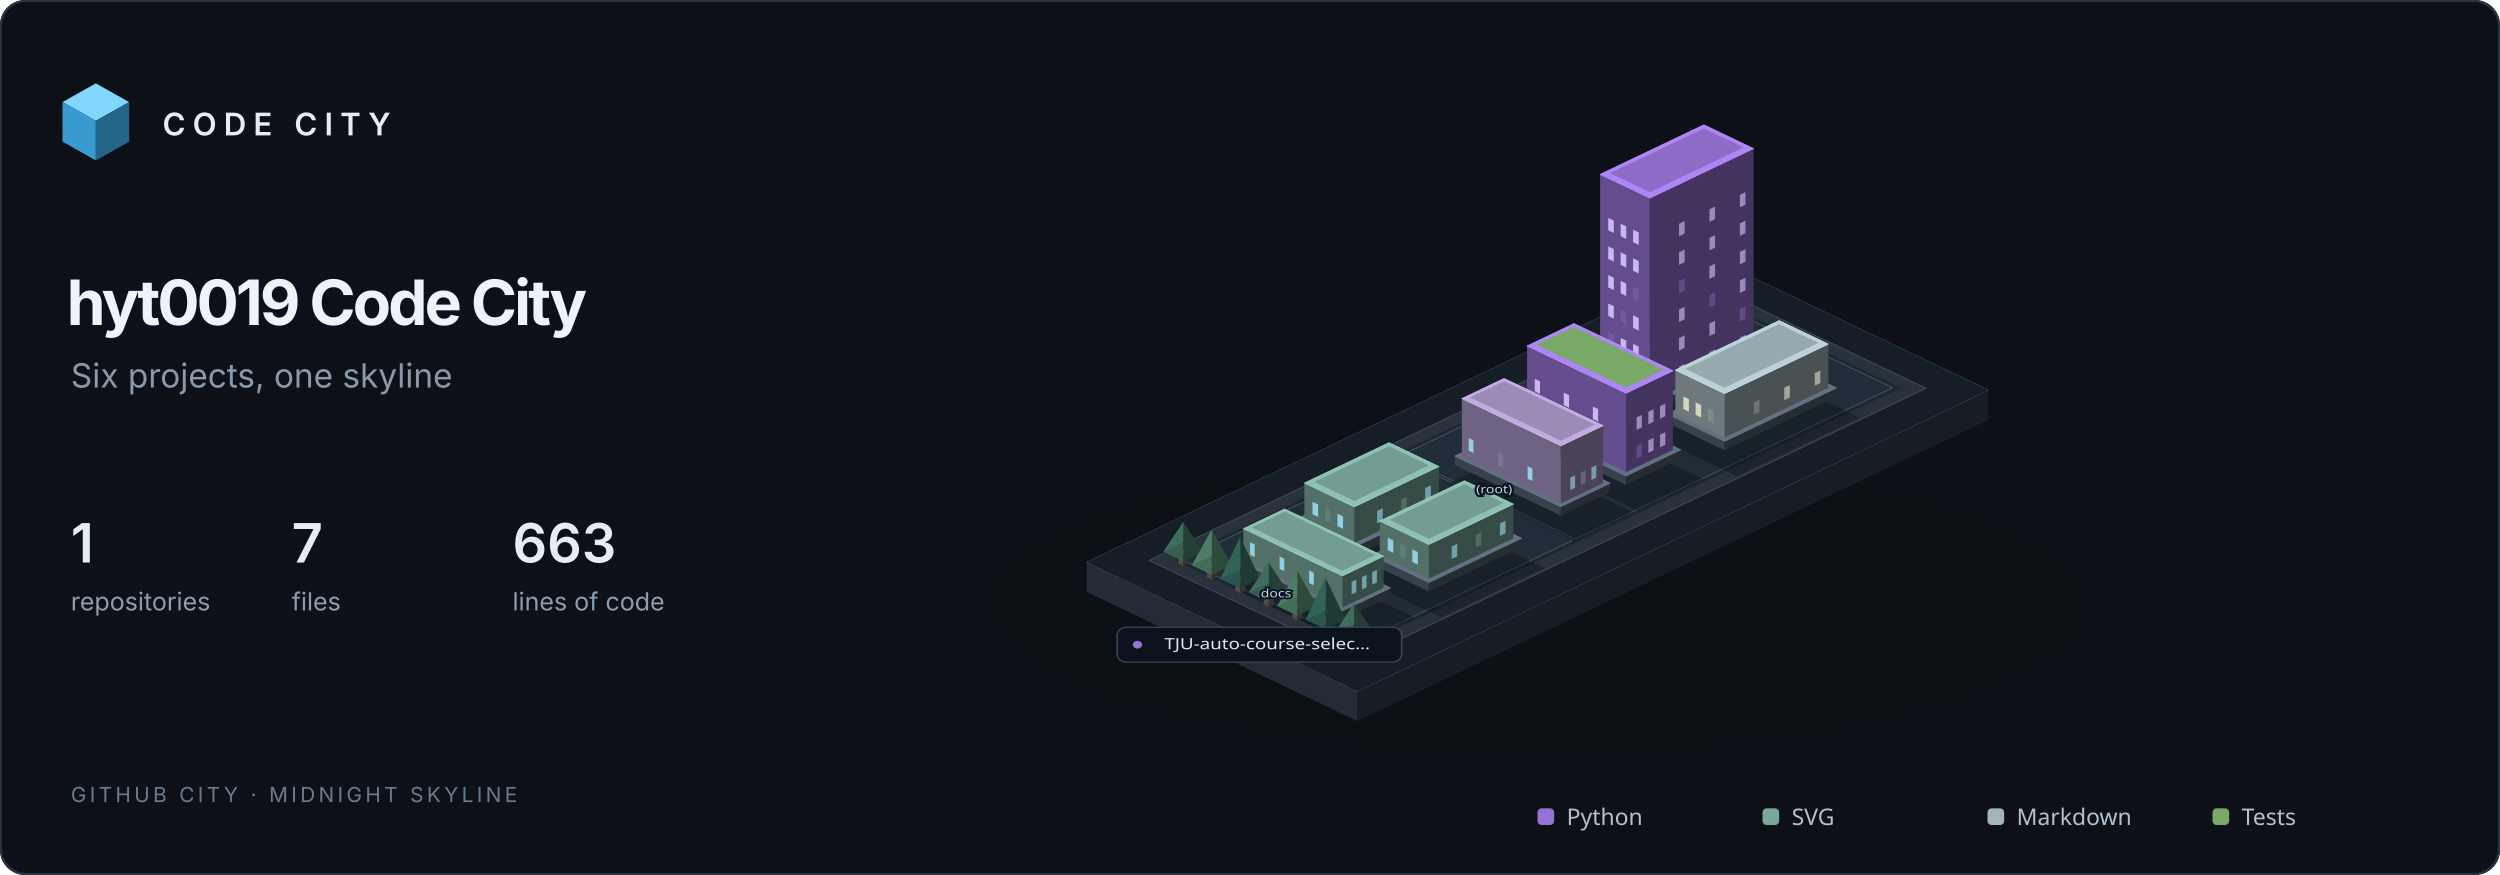
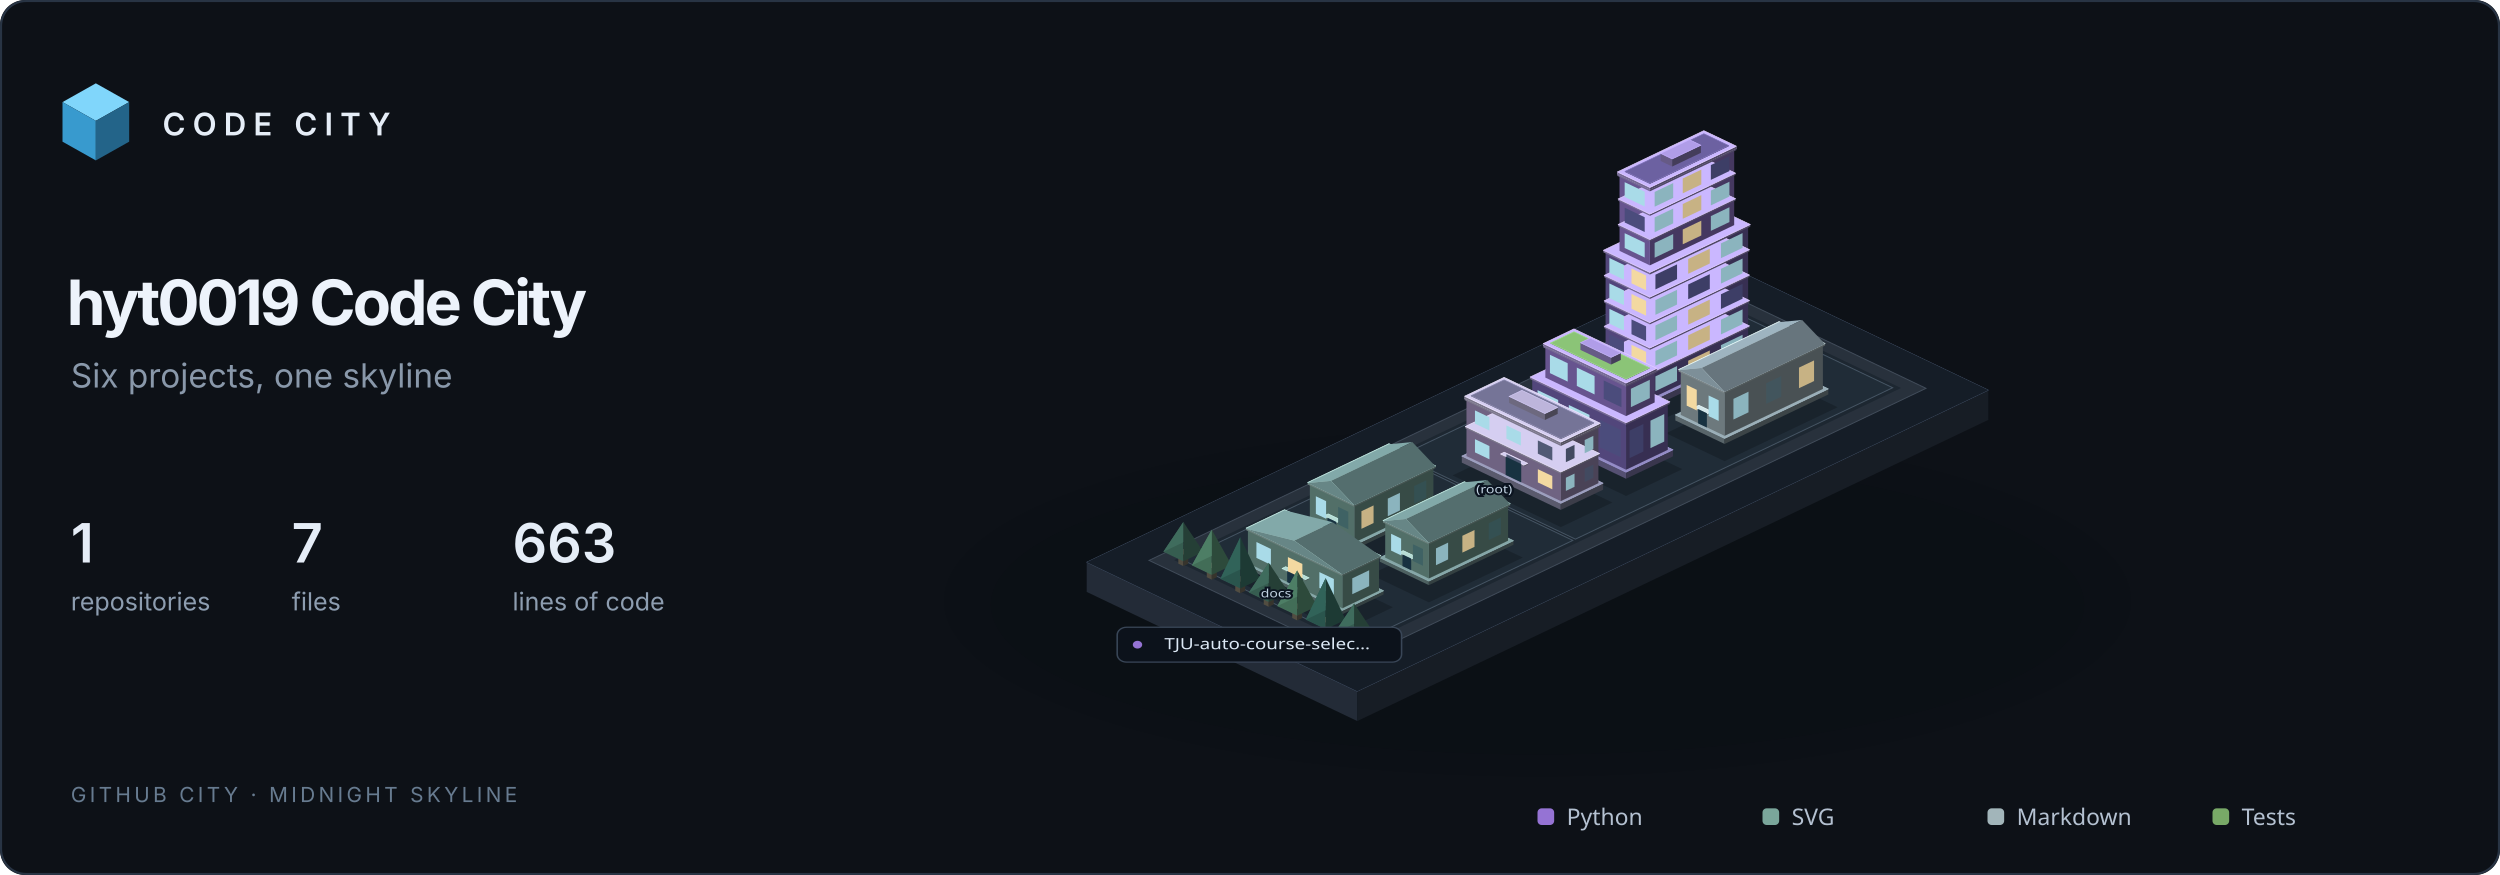
<svg xmlns="http://www.w3.org/2000/svg" width="900" height="315" viewBox="0 0 1200 420" role="img" aria-labelledby="banner-title banner-desc">
  <rect width="1200" height="420" rx="12" fill="#0d1117" />
  <rect x="0.5" y="0.5" width="1199" height="419" rx="12" fill="none" stroke="#283444" />
  <g font-family="system-ui,-apple-system,BlinkMacSystemFont,Segoe UI,sans-serif">
    <path d="M46 40 62 49 46 58 30 49Z" fill="#80d6fb" />
    <path d="M30 49 46 58 46 77 30 68Z" fill="#389ace" />
    <path d="M46 58 62 49 62 68 46 77Z" fill="#236489" />
    <text x="78" y="65" fill="#e5edf7" font-size="15" font-weight="600" letter-spacing="3.4">CODE CITY</text>
    <text x="32" y="156" fill="#edf3fb" font-size="30" font-weight="700" letter-spacing="-1.4">hyt0019 Code City</text>
    <text x="34" y="186" fill="#8998aa" font-size="16">Six projects, one skyline</text>
    <text x="34" y="270" fill="#e5edf7" font-size="26" font-weight="600">1</text>
    <text x="34" y="293" fill="#8d9db0" font-size="12">repositories</text>
    <text x="140" y="270" fill="#e5edf7" font-size="26" font-weight="600">7</text>
    <text x="140" y="293" fill="#8d9db0" font-size="12">files</text>
    <text x="246" y="270" fill="#e5edf7" font-size="26" font-weight="600">663</text>
    <text x="246" y="293" fill="#8d9db0" font-size="12">lines of code</text>
    <text x="34" y="385" fill="#677b90" font-size="10" letter-spacing="1.6">GITHUB CITY · MIDNIGHT SKYLINE</text>
  </g>
  <g transform="translate(348 2) scale(0.75 0.62)">
    <ellipse cx="520" cy="462" rx="380" ry="136" fill="#030609" opacity="0.09" />
    <ellipse cx="520" cy="465" rx="350" ry="116" fill="#030609" opacity="0.09" />
    <polygon points="231.50,455.04 404.64,555.00 404.64,531.97 231.50,432.01" fill="#232b37" />
    <polygon points="808.50,321.83 404.64,555.00 404.64,531.97 808.50,298.80" fill="#171d25" />
    <polygon points="635.36,198.83 808.50,298.80 404.64,531.97 231.50,432.01" fill="#3c4a5f" stroke="#44536b" stroke-width="0.5" stroke-linejoin="round" />
    <polygon points="635.36,198.83 808.50,298.80 404.64,531.97 231.50,432.01" fill="#151d27" />
    <polygon points="635.36,220.48 768.62,297.41 404.64,507.56 271.38,430.63" fill="#28313c" stroke="#414c5a" stroke-width="0.7" />
    <polygon points="635.36,229.46 752.66,297.18 404.64,498.12 287.34,430.40" fill="#1d2731" />
    <polygon points="635.36,232.33 747.30,296.95 544.26,414.18 432.33,349.55" fill="#202c37" stroke="#465564" stroke-width="0.7" />
    <polygon points="430.65,350.52 542.58,415.15 404.64,494.79 292.70,430.17" fill="#202c37" stroke="#465564" stroke-width="0.7" />
    <g opacity="1">
-       <g data-building="b-TJU-auto-course-selector:main.py">
-         <polygon points="630.45,264.90 678.25,292.49 599.89,337.73 552.09,310.14" fill="#070b10" opacity="0.35" />
-         <polygon points="554.76,296.32 591.91,317.77 591.91,310.86 554.76,289.42" fill="#38414b" />
-         <polygon points="663.61,276.37 591.91,317.77 591.91,310.86 663.61,269.46" fill="#252c32" />
-         <polygon points="626.46,248.02 663.61,269.46 591.91,310.86 554.76,289.42" fill="#607182" stroke="#6c7e92" stroke-width="0.5" stroke-linejoin="round" />
-         <polygon points="560.07,289.42 591.91,307.80 591.91,150.14 560.07,131.76" fill="#644d8e" />
-         <polygon points="658.30,269.46 591.91,307.80 591.91,150.14 658.30,111.80" fill="#43345f" />
-         <polygon points="626.46,93.42 658.30,111.80 591.91,150.14 560.07,131.76" fill="#ad85f6" stroke="#c296ff" stroke-width="0.5" stroke-linejoin="round" />
-         <polygon points="565.26,285.64 568.84,287.71 568.84,278.03 565.26,275.97" fill="#d9c7ff" opacity="0.86" />
-         <polygon points="653.11,265.69 649.53,267.76 649.53,258.08 653.11,256.02" fill="#d9c7ff" opacity="0.58" />
-         <polygon points="573.22,290.23 576.80,292.30 576.80,282.63 573.22,280.56" fill="#d9c7ff" opacity="0.86" />
-         <polygon points="633.64,276.93 630.06,279.00 630.06,269.33 633.64,267.26" fill="#d9c7ff" opacity="0.58" />
-         <polygon points="581.18,294.83 584.76,296.90 584.76,287.23 581.18,285.16" fill="#d9c7ff" opacity="0.86" />
-         <polygon points="614.16,288.18 610.58,290.25 610.58,280.58 614.16,278.51" fill="#d9c7ff" opacity="0.58" />
-         <polygon points="565.26,263.53 568.84,265.60 568.84,255.93 565.26,253.86" fill="#745aa5" opacity="0.86" />
-         <polygon points="653.11,243.58 649.53,245.65 649.53,235.98 653.11,233.91" fill="#745aa5" opacity="0.58" />
-         <polygon points="573.22,268.13 576.80,270.19 576.80,260.52 573.22,258.45" fill="#d9c7ff" opacity="0.86" />
-         <polygon points="633.64,254.83 630.06,256.89 630.06,247.22 633.64,245.15" fill="#d9c7ff" opacity="0.58" />
-         <polygon points="581.18,272.72 584.76,274.79 584.76,265.12 581.18,263.05" fill="#d9c7ff" opacity="0.86" />
-         <polygon points="614.16,266.07 610.58,268.14 610.58,258.47 614.16,256.40" fill="#d9c7ff" opacity="0.58" />
-         <polygon points="565.26,241.42 568.84,243.49 568.84,233.82 565.26,231.75" fill="#d9c7ff" opacity="0.86" />
-         <polygon points="653.11,221.47 649.53,223.54 649.53,213.87 653.11,211.80" fill="#d9c7ff" opacity="0.58" />
-         <polygon points="573.22,246.02 576.80,248.09 576.80,238.41 573.22,236.35" fill="#745aa5" opacity="0.86" />
-         <polygon points="633.64,232.72 630.06,234.79 630.06,225.11 633.64,223.05" fill="#745aa5" opacity="0.58" />
-         <polygon points="581.18,250.61 584.76,252.68 584.76,243.01 581.18,240.94" fill="#d9c7ff" opacity="0.86" />
-         <polygon points="614.16,243.96 610.58,246.03 610.58,236.36 614.16,234.29" fill="#d9c7ff" opacity="0.58" />
-         <polygon points="565.26,219.31 568.84,221.38 568.84,211.71 565.26,209.64" fill="#d9c7ff" opacity="0.86" />
-         <polygon points="653.11,199.36 649.53,201.43 649.53,191.76 653.11,189.69" fill="#d9c7ff" opacity="0.58" />
-         <polygon points="573.22,223.91 576.80,225.98 576.80,216.31 573.22,214.24" fill="#d9c7ff" opacity="0.86" />
-         <polygon points="633.64,210.61 630.06,212.68 630.06,203.01 633.64,200.94" fill="#d9c7ff" opacity="0.58" />
-         <polygon points="581.18,228.51 584.76,230.57 584.76,220.90 581.18,218.83" fill="#745aa5" opacity="0.86" />
-         <polygon points="614.16,221.86 610.58,223.92 610.58,214.25 614.16,212.18" fill="#745aa5" opacity="0.58" />
-         <polygon points="565.26,197.21 568.84,199.27 568.84,189.60 565.26,187.53" fill="#d9c7ff" opacity="0.86" />
-         <polygon points="653.11,177.26 649.53,179.32 649.53,169.65 653.11,167.58" fill="#d9c7ff" opacity="0.58" />
-         <polygon points="573.22,201.80 576.80,203.87 576.80,194.20 573.22,192.13" fill="#d9c7ff" opacity="0.86" />
-         <polygon points="633.64,188.50 630.06,190.57 630.06,180.90 633.64,178.83" fill="#d9c7ff" opacity="0.58" />
-         <polygon points="581.18,206.40 584.76,208.47 584.76,198.79 581.18,196.73" fill="#d9c7ff" opacity="0.86" />
-         <polygon points="614.16,199.75 610.58,201.82 610.58,192.14 614.16,190.07" fill="#d9c7ff" opacity="0.58" />
-         <polygon points="565.26,175.10 568.84,177.17 568.84,167.49 565.26,165.43" fill="#d9c7ff" opacity="0.86" />
-         <polygon points="653.11,155.15 649.53,157.22 649.53,147.54 653.11,145.48" fill="#d9c7ff" opacity="0.58" />
-         <polygon points="573.22,179.69 576.80,181.76 576.80,172.09 573.22,170.02" fill="#d9c7ff" opacity="0.86" />
-         <polygon points="633.64,166.39 630.06,168.46 630.06,158.79 633.64,156.72" fill="#d9c7ff" opacity="0.58" />
-         <polygon points="581.18,184.29 584.76,186.36 584.76,176.68 581.18,174.62" fill="#d9c7ff" opacity="0.86" />
-         <polygon points="614.16,177.64 610.58,179.71 610.58,170.03 614.16,167.97" fill="#d9c7ff" opacity="0.58" />
-         <polygon points="626.46,96.18 651.93,110.88 591.91,145.54 566.44,130.83" fill="#8c6cc7" />
-       </g>
-     </g>
-     <g opacity="1">
-       <g data-building="b-TJU-auto-course-selector:README.md">
-         <polygon points="678.61,292.70 726.07,320.10 647.71,365.35 600.25,337.94" fill="#070b10" opacity="0.35" />
-         <polygon points="602.97,324.13 639.73,345.35 639.73,338.44 602.97,317.22" fill="#38414b" />
-         <polygon points="711.38,303.98 639.73,345.35 639.73,338.44 711.38,297.08" fill="#252c32" />
-         <polygon points="674.62,275.85 711.38,297.08 639.73,338.44 602.97,317.22" fill="#607182" stroke="#6c7e92" stroke-width="0.5" stroke-linejoin="round" />
-         <polygon points="608.22,317.22 639.73,335.41 639.73,301.49 608.22,283.30" fill="#6d797d" />
-         <polygon points="706.12,297.08 639.73,335.41 639.73,301.49 706.12,263.16" fill="#495154" />
-         <polygon points="674.62,244.97 706.12,263.16 639.73,301.49 608.22,283.30" fill="#bcd2d8" stroke="#d3ebf2" stroke-width="0.5" stroke-linejoin="round" />
-         <polygon points="613.36,313.41 616.90,315.46 616.90,305.78 613.36,303.74" fill="#e8e6cb" opacity="0.86" />
-         <polygon points="700.99,293.27 697.45,295.31 697.45,285.64 700.99,283.60" fill="#e8e6cb" opacity="0.58" />
-         <polygon points="621.23,317.96 624.78,320.00 624.78,310.33 621.23,308.28" fill="#e8e6cb" opacity="0.86" />
-         <polygon points="681.49,304.53 677.94,306.58 677.94,296.90 681.49,294.86" fill="#e8e6cb" opacity="0.58" />
-         <polygon points="629.11,322.50 632.65,324.55 632.65,314.88 629.11,312.83" fill="#7e8d91" opacity="0.86" />
-         <polygon points="661.98,315.79 658.44,317.84 658.44,308.16 661.98,306.12" fill="#7e8d91" opacity="0.58" />
-         <polygon points="674.62,247.68 699.82,262.24 639.73,296.93 614.53,282.38" fill="#98aaaf" />
-       </g>
-     </g>
-     <g opacity="1">
-       <g data-building="b-TJU-auto-course-selector:test_main.py">
-         <polygon points="547.34,322.26 626.64,368.04 584.64,392.29 505.34,346.50" fill="#070b10" opacity="0.35" />
-         <polygon points="508.32,332.69 576.67,372.15 576.67,365.24 508.32,325.78" fill="#38414b" />
-         <polygon points="611.70,351.92 576.67,372.15 576.67,365.24 611.70,345.01" fill="#252c32" />
-         <polygon points="543.35,305.55 611.70,345.01 576.67,365.24 508.32,325.78" fill="#607182" stroke="#6c7e92" stroke-width="0.5" stroke-linejoin="round" />
-         <polygon points="513.32,325.78 576.67,362.35 576.67,301.17 513.32,264.60" fill="#644d8e" />
-         <polygon points="606.70,345.01 576.67,362.35 576.67,301.17 606.70,283.83" fill="#43345f" />
-         <polygon points="543.35,247.26 606.70,283.83 576.67,301.17 513.32,264.60" fill="#ad85f6" stroke="#c296ff" stroke-width="0.5" stroke-linejoin="round" />
-         <polygon points="518.21,321.83 521.59,323.78 521.59,314.10 518.21,312.15" fill="#d9c7ff" opacity="0.86" />
-         <polygon points="601.81,341.06 598.43,343.01 598.43,333.34 601.81,331.39" fill="#d9c7ff" opacity="0.58" />
-         <polygon points="536.82,332.57 540.20,334.52 540.20,324.85 536.82,322.90" fill="#d9c7ff" opacity="0.86" />
-         <polygon points="594.30,345.40 590.92,347.35 590.92,337.67 594.30,335.72" fill="#d9c7ff" opacity="0.58" />
-         <polygon points="555.43,343.32 558.81,345.27 558.81,335.60 555.43,333.65" fill="#745aa5" opacity="0.86" />
-         <polygon points="586.80,349.73 583.42,351.68 583.42,342.01 586.80,340.06" fill="#745aa5" opacity="0.58" />
-         <polygon points="518.21,299.72 521.59,301.67 521.59,292.00 518.21,290.05" fill="#d9c7ff" opacity="0.86" />
-         <polygon points="601.81,318.95 598.43,320.90 598.43,311.23 601.81,309.28" fill="#d9c7ff" opacity="0.58" />
-         <polygon points="536.82,310.46 540.20,312.41 540.20,302.74 536.82,300.79" fill="#d9c7ff" opacity="0.86" />
-         <polygon points="594.30,323.29 590.92,325.24 590.92,315.57 594.30,313.62" fill="#d9c7ff" opacity="0.58" />
-         <polygon points="555.43,321.21 558.81,323.16 558.81,313.49 555.43,311.54" fill="#d9c7ff" opacity="0.86" />
-         <polygon points="586.80,327.62 583.42,329.57 583.42,319.90 586.80,317.95" fill="#d9c7ff" opacity="0.58" />
-         <polygon points="543.35,249.80 600.69,282.91 576.67,296.78 519.33,263.67" fill="#78a967" />
-       </g>
-     </g>
-     <g opacity="1">
-       <g data-building="b-TJU-auto-course-selector:config.txt">
-         <polygon points="502.61,348.08 581.91,393.87 542.89,416.39 463.59,370.61" fill="#070b10" opacity="0.35" />
-         <polygon points="467.06,356.79 534.91,395.97 534.91,389.06 467.06,349.88" fill="#38414b" />
-         <polygon points="566.47,377.75 534.91,395.97 534.91,389.06 566.47,370.84" fill="#252c32" />
-         <polygon points="498.62,331.66 566.47,370.84 534.91,389.06 467.06,349.88" fill="#607182" stroke="#6c7e92" stroke-width="0.5" stroke-linejoin="round" />
-         <polygon points="471.57,349.88 534.91,386.46 534.91,341.94 471.57,305.37" fill="#6f6382" />
-         <polygon points="561.96,370.84 534.91,386.46 534.91,341.94 561.96,326.32" fill="#4a4357" />
-         <polygon points="498.62,289.75 561.96,326.32 534.91,341.94 471.57,305.37" fill="#bface1" stroke="#d7c0fc" stroke-width="0.5" stroke-linejoin="round" />
-         <polygon points="475.96,345.65 479.00,347.40 479.00,337.73 475.96,335.98" fill="#9cdef5" opacity="0.86" />
-         <polygon points="557.58,366.60 554.53,368.36 554.53,358.69 557.58,356.93" fill="#9cdef5" opacity="0.58" />
-         <polygon points="494.82,356.54 497.86,358.29 497.86,348.62 494.82,346.86" fill="#817397" opacity="0.86" />
-         <polygon points="550.81,370.51 547.77,372.26 547.77,362.59 550.81,360.83" fill="#817397" opacity="0.58" />
-         <polygon points="513.68,367.43 516.72,369.18 516.72,359.51 513.68,357.75" fill="#9cdef5" opacity="0.86" />
-         <polygon points="544.05,374.41 541.01,376.17 541.01,366.50 544.05,364.74" fill="#9cdef5" opacity="0.58" />
-         <polygon points="498.62,291.95 556.55,325.40 534.91,337.90 476.98,304.45" fill="#9b8bb6" />
-       </g>
-     </g>
-     <g opacity="1">
-       <g data-building="b-TJU-auto-course-selector:docs%2Fimages%2F01-network.svg">
-         <polygon points="428.93,381.29 476.85,408.96 410.74,447.13 362.82,419.46" fill="#070b10" opacity="0.35" />
-         <polygon points="365.47,405.64 402.76,427.17 402.76,420.26 365.47,398.73" fill="#38414b" />
-         <polygon points="462.23,392.84 402.76,427.17 402.76,420.26 462.23,385.93" fill="#252c32" />
-         <polygon points="424.94,364.40 462.23,385.93 402.76,420.26 365.47,398.73" fill="#607182" stroke="#6c7e92" stroke-width="0.5" stroke-linejoin="round" />
-         <polygon points="370.80,398.73 402.76,417.19 402.76,389.20 370.80,370.74" fill="#526f68" />
-         <polygon points="456.90,385.93 402.76,417.19 402.76,389.20 456.90,357.94" fill="#374b46" />
-         <polygon points="424.94,339.48 456.90,357.94 402.76,389.20 370.80,370.74" fill="#8ec1b4" stroke="#9fd8ca" stroke-width="0.5" stroke-linejoin="round" />
-         <polygon points="376.00,394.97 379.60,397.04 379.60,387.37 376.00,385.30" fill="#9cdef5" opacity="0.86" />
-         <polygon points="451.69,382.16 448.10,384.24 448.10,374.57 451.69,372.49" fill="#9cdef5" opacity="0.58" />
-         <polygon points="383.99,399.58 387.59,401.66 387.59,391.99 383.99,389.91" fill="#5f8179" opacity="0.86" />
-         <polygon points="436.31,391.05 432.71,393.12 432.71,383.45 436.31,381.37" fill="#5f8179" opacity="0.58" />
-         <polygon points="391.99,404.20 395.58,406.27 395.58,396.60 391.99,394.52" fill="#9cdef5" opacity="0.86" />
-         <polygon points="420.93,399.93 417.33,402.00 417.33,392.33 420.93,390.26" fill="#9cdef5" opacity="0.58" />
-         <polygon points="424.94,342.25 450.51,357.02 402.76,384.59 377.19,369.82" fill="#739c92" />
-       </g>
-     </g>
-     <g opacity="1">
-       <g data-building="b-TJU-auto-course-selector:docs%2Fimages%2F02-lesson-id.svg">
-         <polygon points="477.21,409.17 524.54,436.49 458.43,474.66 411.10,447.33" fill="#070b10" opacity="0.35" />
-         <polygon points="413.85,433.52 450.46,454.65 450.46,447.74 413.85,426.61" fill="#38414b" />
-         <polygon points="509.83,420.37 450.46,454.65 450.46,447.74 509.83,413.47" fill="#252c32" />
-         <polygon points="473.22,392.33 509.83,413.47 450.46,447.74 413.85,426.61" fill="#607182" stroke="#6c7e92" stroke-width="0.5" stroke-linejoin="round" />
-         <polygon points="419.08,426.61 450.46,444.72 450.46,418.32 419.08,400.20" fill="#526f68" />
-         <polygon points="504.60,413.47 450.46,444.72 450.46,418.32 504.60,387.06" fill="#374b46" />
-         <polygon points="473.22,368.95 504.60,387.06 450.46,418.32 419.08,400.20" fill="#8ec1b4" stroke="#9fd8ca" stroke-width="0.5" stroke-linejoin="round" />
-         <polygon points="424.19,422.79 427.72,424.83 427.72,415.15 424.19,413.11" fill="#9cdef5" opacity="0.86" />
-         <polygon points="499.49,409.65 495.96,411.68 495.96,402.01 499.49,399.97" fill="#9cdef5" opacity="0.58" />
-         <polygon points="432.03,427.32 435.56,429.35 435.56,419.68 432.03,417.64" fill="#5f8179" opacity="0.86" />
-         <polygon points="484.05,418.56 480.52,420.59 480.52,410.92 484.05,408.88" fill="#5f8179" opacity="0.58" />
-         <polygon points="439.88,431.85 443.41,433.88 443.41,424.21 439.88,422.17" fill="#9cdef5" opacity="0.86" />
-         <polygon points="468.62,427.46 465.09,429.50 465.09,419.83 468.62,417.79" fill="#9cdef5" opacity="0.58" />
-         <polygon points="473.22,371.65 498.32,386.14 450.46,413.78 425.35,399.28" fill="#739c92" />
+       <g data-building="b-TJU-auto-course-selector:main.py" data-architecture="tower">
+         <polygon points="626.46,262.60 664.28,284.43 591.91,326.22 554.09,304.38" fill="#070b10" opacity="0.28" />
+         <polygon points="560.07,294.48 591.91,312.86 591.91,307.80 560.07,289.42" fill="#555072" />
+         <polygon points="658.30,274.53 591.91,312.86 591.91,307.80 658.30,269.46" fill="#39364d" />
+         <polygon points="626.46,251.08 658.30,269.46 591.91,307.80 560.07,289.42" fill="#938bc5" stroke="#a59cdd" stroke-width="0.5" stroke-linejoin="round" />
+         <polygon points="563.57,289.42 591.91,305.77 591.91,207.36 563.57,191.00" fill="#52467b" />
+         <polygon points="654.80,269.46 591.91,305.77 591.91,207.36 654.80,171.05" fill="#372f52" />
+         <polygon points="626.46,154.69 654.80,171.05 591.91,207.36 563.57,191.00" fill="#8f79d4" stroke="#a087ee" stroke-width="0.5" stroke-linejoin="round" />
+         <polygon points="562.70,270.42 591.91,287.29 591.91,285.91 562.70,269.04" fill="#756a93" />
+         <polygon points="655.67,250.47 591.91,287.29 591.91,285.91 655.67,249.09" fill="#4e4763" />
+         <polygon points="626.46,232.23 655.67,249.09 591.91,285.91 562.70,269.04" fill="#cab7ff" stroke="#e2cdff" stroke-width="0.5" stroke-linejoin="round" />
+         <polygon points="562.70,250.74 591.91,267.61 591.91,266.22 562.70,249.36" fill="#756a93" />
+         <polygon points="655.67,230.79 591.91,267.61 591.91,266.22 655.67,229.41" fill="#4e4763" />
+         <polygon points="626.46,212.54 655.67,229.41 591.91,266.22 562.70,249.36" fill="#cab7ff" stroke="#e2cdff" stroke-width="0.5" stroke-linejoin="round" />
+         <polygon points="562.70,231.06 591.91,247.92 591.91,246.54 562.70,229.68" fill="#756a93" />
+         <polygon points="655.67,211.11 591.91,247.92 591.91,246.54 655.67,209.72" fill="#4e4763" />
+         <polygon points="626.46,192.86 655.67,209.72 591.91,246.54 562.70,229.68" fill="#cab7ff" stroke="#e2cdff" stroke-width="0.5" stroke-linejoin="round" />
+         <polygon points="562.70,211.37 591.91,228.24 591.91,226.86 562.70,209.99" fill="#756a93" />
+         <polygon points="655.67,191.42 591.91,228.24 591.91,226.86 655.67,190.04" fill="#4e4763" />
+         <polygon points="626.46,173.18 655.67,190.04 591.91,226.86 562.70,209.99" fill="#cab7ff" stroke="#e2cdff" stroke-width="0.5" stroke-linejoin="round" />
+         <polygon points="562.17,192.15 591.91,209.32 591.91,207.71 562.17,190.54" fill="#756a93" />
+         <polygon points="656.20,172.20 591.91,209.32 591.91,207.71 656.20,170.59" fill="#4e4763" />
+         <polygon points="626.46,153.42 656.20,170.59 591.91,207.71 562.17,190.54" fill="#cab7ff" stroke="#e2cdff" stroke-width="0.5" stroke-linejoin="round" />
+         <polygon points="572.49,191.00 591.91,202.21 591.91,142.97 572.49,131.76" fill="#67548f" />
+         <polygon points="645.88,171.05 591.91,202.21 591.91,142.97 645.88,111.80" fill="#453860" />
+         <polygon points="626.46,100.59 645.88,111.80 591.91,142.97 572.49,131.76" fill="#b391f8" stroke="#c8a3ff" stroke-width="0.5" stroke-linejoin="round" />
+         <polygon points="571.61,171.94 591.91,183.66 591.91,182.28 571.61,170.56" fill="#756a93" />
+         <polygon points="646.76,151.99 591.91,183.66 591.91,182.28 646.76,150.61" fill="#4e4763" />
+         <polygon points="626.46,138.89 646.76,150.61 591.91,182.28 571.61,170.56" fill="#cab7ff" stroke="#e2cdff" stroke-width="0.5" stroke-linejoin="round" />
+         <polygon points="571.61,152.19 591.91,163.91 591.91,162.53 571.61,150.81" fill="#756a93" />
+         <polygon points="646.76,132.24 591.91,163.91 591.91,162.53 646.76,130.86" fill="#4e4763" />
+         <polygon points="626.46,119.14 646.76,130.86 591.91,162.53 571.61,150.81" fill="#cab7ff" stroke="#e2cdff" stroke-width="0.5" stroke-linejoin="round" />
+         <polygon points="571.09,132.91 591.91,144.93 591.91,143.32 571.09,131.29" fill="#756a93" />
+         <polygon points="647.29,112.96 591.91,144.93 591.91,143.32 647.29,111.34" fill="#4e4763" />
+         <polygon points="626.46,99.32 647.29,111.34 591.91,143.32 571.09,131.29" fill="#cab7ff" stroke="#e2cdff" stroke-width="0.5" stroke-linejoin="round" />
+         <polygon points="571.09,131.76 591.91,143.78 591.91,141.93 571.09,129.91" fill="#756a93" />
+         <polygon points="647.29,111.80 591.91,143.78 591.91,141.93 647.29,109.96" fill="#4e4763" />
+         <polygon points="626.46,97.94 647.29,109.96 591.91,141.93 571.09,129.91" fill="#cab7ff" stroke="#e2cdff" stroke-width="0.5" stroke-linejoin="round" />
+         <polygon points="575.99,129.91 591.91,139.10 591.91,138.64 575.99,129.45" fill="#3e385d" />
+         <polygon points="642.38,109.96 591.91,139.10 591.91,138.64 642.38,109.50" fill="#2a263f" />
+         <polygon points="626.46,100.31 642.38,109.50 591.91,138.64 575.99,129.45" fill="#6c61a1" stroke="#796db5" stroke-width="0.5" stroke-linejoin="round" />
+         <polygon points="598.82,121.43 606.20,125.70 606.20,119.81 598.82,115.55" fill="#665a86" />
+         <polygon points="624.56,115.10 606.20,125.70 606.20,119.81 624.56,109.22" fill="#443d5a" />
+         <polygon points="617.18,104.96 624.56,109.22 606.20,119.81 598.82,115.55" fill="#b09de8" stroke="#c6b0ff" stroke-width="0.5" stroke-linejoin="round" />
+         <polygon points="572.44,281.01 580.94,285.92 580.94,284.90 572.44,280.00" fill="#756a93" />
+         <polygon points="583.74,284.30 580.94,285.92 580.94,284.90 583.74,283.29" fill="#4e4763" />
+         <polygon points="575.24,278.38 583.74,283.29 580.94,284.90 572.44,280.00" fill="#cab7ff" stroke="#e2cdff" stroke-width="0.5" stroke-linejoin="round" />
+         <path data-windows="true" d="M565.98,286.67L575.33,292.07L575.33,280.65L565.98,275.26ZM565.98,247.31L575.33,252.71L575.33,241.29L565.98,235.89ZM565.98,227.62L575.33,233.02L575.33,221.61L565.98,216.21ZM565.98,207.94L575.33,213.34L575.33,201.92L565.98,196.52ZM575.79,188.76L588.61,196.16L588.61,184.71L575.79,177.31ZM575.79,149.26L588.61,156.66L588.61,145.21L575.79,137.81Z" fill="#a9dbe8" />
+         <path data-windows="true" d="M580.15,294.85L589.50,300.25L589.50,288.83L580.15,283.44ZM580.15,275.17L589.50,280.57L589.50,269.15L580.15,263.75ZM580.15,235.80L589.50,241.20L589.50,229.79L580.15,224.39ZM580.15,216.12L589.50,221.52L589.50,210.10L580.15,204.70Z" fill="#f3d9a1" />
+         <path data-windows="true" d="M565.98,266.99L575.33,272.39L575.33,260.97L565.98,255.57ZM580.15,255.49L589.50,260.88L589.50,249.47L580.15,244.07ZM575.79,169.01L588.61,176.41L588.61,164.96L575.79,157.56Z" fill="#4b4c7c" />
+         <path data-windows="true" d="M651.24,267.39L637.40,275.38L637.40,263.96L651.24,255.97ZM609.31,291.60L595.47,299.58L595.47,288.17L609.31,280.18ZM651.24,247.71L637.40,255.69L637.40,244.28L651.24,236.29ZM609.31,271.91L595.47,279.90L595.47,268.48L609.31,260.50ZM609.31,252.23L595.47,260.22L595.47,248.80L609.31,240.81ZM651.24,208.34L637.40,216.33L637.40,204.91L651.24,196.92ZM609.31,232.55L595.47,240.53L595.47,229.12L609.31,221.13ZM651.24,188.66L637.40,196.64L637.40,185.23L651.24,177.24ZM642.83,168.67L630.95,175.52L630.95,164.07L642.83,157.21ZM606.84,189.44L594.97,196.30L594.97,184.85L606.84,177.99ZM642.83,148.92L630.95,155.78L630.95,144.32L642.83,137.47ZM606.84,169.70L594.97,176.55L594.97,165.10L606.84,158.24ZM606.84,149.95L594.97,156.80L594.97,145.35L606.84,138.49Z" fill="#8bb4be" />
+         <path data-windows="true" d="M630.27,279.49L616.44,287.48L616.44,276.06L630.27,268.08ZM630.27,259.81L616.44,267.80L616.44,256.38L630.27,248.39ZM630.27,240.13L616.44,248.11L616.44,236.70L630.27,228.71ZM630.27,200.76L616.44,208.75L616.44,197.33L630.27,189.34ZM624.83,179.06L612.96,185.91L612.96,174.46L624.83,167.60ZM624.83,159.31L612.96,166.16L612.96,154.71L624.83,147.85ZM624.83,139.56L612.96,146.42L612.96,134.96L624.83,128.11Z" fill="#c7b284" />
+         <path data-windows="true" d="M651.24,228.02L637.40,236.01L637.40,224.59L651.24,216.61ZM630.27,220.44L616.44,228.43L616.44,217.02L630.27,209.03ZM609.31,212.86L595.47,220.85L595.47,209.44L609.31,201.45ZM642.83,129.17L630.95,136.03L630.95,124.57L642.83,117.72Z" fill="#3d3e66" />
+         <path data-windows="true" d="M574.79,296.03L580.45,299.30L580.45,284.56L574.79,281.29Z" fill="#183241" />
+       </g>
+     </g>
+     <g opacity="1">
+       <g data-building="b-TJU-auto-course-selector:README.md" data-architecture="pavilion">
+         <polygon points="674.62,290.40 712.11,312.04 639.73,353.83 602.24,332.19" fill="#070b10" opacity="0.28" />
+         <polygon points="608.22,322.28 639.73,340.47 639.73,336.19 608.22,318.00" fill="#59656a" />
+         <polygon points="706.12,302.14 639.73,340.47 639.73,336.19 706.12,297.86" fill="#3c4447" />
+         <polygon points="674.62,279.67 706.12,297.86 639.73,336.19 608.22,318.00" fill="#9aaeb7" stroke="#adc3cd" stroke-width="0.5" stroke-linejoin="round" />
+         <polygon points="611.69,318.00 639.73,334.19 639.73,299.49 611.69,283.30" fill="#6d797d" />
+         <polygon points="702.66,297.86 639.73,334.19 639.73,299.49 702.66,263.16" fill="#495154" />
+         <polygon points="674.62,246.97 702.66,263.16 639.73,299.49 611.69,283.30" fill="#bcd2d8" stroke="#d3ebf2" stroke-width="0.5" stroke-linejoin="round" />
+         <polygon points="610.30,284.45 639.73,301.44 639.73,299.83 610.30,282.84" fill="#7b8588" />
+         <polygon points="704.05,264.31 639.73,301.44 639.73,299.83 704.05,262.70" fill="#525a5b" />
+         <polygon points="674.62,245.71 704.05,262.70 639.73,299.83 610.30,282.84" fill="#d4e7eb" stroke="#eeffff" stroke-width="0.5" stroke-linejoin="round" />
+         <polygon points="620.47,313.16 628.88,318.02 628.88,317.01 620.47,312.15" fill="#7b8588" />
+         <polygon points="631.65,316.42 628.88,318.02 628.88,317.01 631.65,315.41" fill="#525a5b" />
+         <polygon points="623.24,310.55 631.65,315.41 628.88,317.01 620.47,312.15" fill="#d4e7eb" stroke="#eeffff" stroke-width="0.5" stroke-linejoin="round" />
+         <path data-windows="true" d="M615.48,310.82L621.93,314.54L621.93,298.58L615.48,294.85Z" fill="#f3d9a1" />
+         <path data-windows="true" d="M629.50,318.91L635.95,322.64L635.95,306.67L629.50,302.95Z" fill="#a9dbe8" />
+         <path data-windows="true" d="M697.00,291.76L687.35,297.33L687.35,281.37L697.00,275.80Z" fill="#c7b284" />
+         <path data-windows="true" d="M676.02,303.87L666.37,309.44L666.37,293.48L676.02,287.91Z" fill="#42555d" />
+         <path data-windows="true" d="M655.04,315.98L645.40,321.55L645.40,305.59L655.04,300.02Z" fill="#8bb4be" />
+         <path data-windows="true" d="M622.79,324.55L628.40,327.78L628.40,316.68L622.79,313.44Z" fill="#183241" />
+         <polygon points="674.62,246.17 689.33,244.48 625.02,281.61 610.30,283.30" fill="#9eb4c0" />
+         <polygon points="704.05,263.16 639.73,300.29 625.02,281.61 689.33,244.48" fill="#67757d" />
+         <polygon points="610.30,283.30 639.73,300.29 625.02,281.61" fill="#7d8f98" />
+       </g>
+     </g>
+     <g opacity="1">
+       <g data-building="b-TJU-auto-course-selector:test_main.py" data-architecture="tower">
+         <polygon points="543.35,319.95 612.68,359.98 576.67,380.77 507.34,340.75" fill="#070b10" opacity="0.28" />
+         <polygon points="513.32,330.84 576.67,367.42 576.67,362.35 513.32,325.78" fill="#555072" />
+         <polygon points="606.70,350.08 576.67,367.42 576.67,362.35 606.70,345.01" fill="#39364d" />
+         <polygon points="543.35,308.44 606.70,345.01 576.67,362.35 513.32,325.78" fill="#938bc5" stroke="#a59cdd" stroke-width="0.5" stroke-linejoin="round" />
+         <polygon points="516.63,325.78 576.67,360.44 576.67,323.77 516.63,289.11" fill="#52467b" />
+         <polygon points="603.39,345.01 576.67,360.44 576.67,323.77 603.39,308.34" fill="#372f52" />
+         <polygon points="543.35,273.68 603.39,308.34 576.67,323.77 516.63,289.11" fill="#8f79d4" stroke="#a087ee" stroke-width="0.5" stroke-linejoin="round" />
+         <polygon points="515.30,290.26 576.67,325.69 576.67,324.08 515.30,288.65" fill="#756a93" />
+         <polygon points="604.71,309.49 576.67,325.69 576.67,324.08 604.71,307.88" fill="#4e4763" />
+         <polygon points="543.35,272.45 604.71,307.88 576.67,324.08 515.30,288.65" fill="#cab7ff" stroke="#e2cdff" stroke-width="0.5" stroke-linejoin="round" />
+         <polygon points="525.03,289.11 576.67,318.92 576.67,294.41 525.03,264.60" fill="#67548f" />
+         <polygon points="594.98,308.34 576.67,318.92 576.67,294.41 594.98,283.83" fill="#453860" />
+         <polygon points="543.35,254.02 594.98,283.83 576.67,294.41 525.03,264.60" fill="#b391f8" stroke="#c8a3ff" stroke-width="0.5" stroke-linejoin="round" />
+         <polygon points="523.71,265.75 576.67,296.32 576.67,294.71 523.71,264.13" fill="#756a93" />
+         <polygon points="596.31,284.98 576.67,296.32 576.67,294.71 596.31,283.37" fill="#4e4763" />
+         <polygon points="543.35,252.80 596.31,283.37 576.67,294.71 523.71,264.13" fill="#cab7ff" stroke="#e2cdff" stroke-width="0.5" stroke-linejoin="round" />
+         <polygon points="523.71,264.60 576.67,295.17 576.67,293.33 523.71,262.75" fill="#756a93" />
+         <polygon points="596.31,283.83 576.67,295.17 576.67,293.33 596.31,281.99" fill="#4e4763" />
+         <polygon points="543.35,251.41 596.31,281.99 576.67,293.33 523.71,262.75" fill="#cab7ff" stroke="#e2cdff" stroke-width="0.5" stroke-linejoin="round" />
+         <polygon points="528.34,262.75 576.67,290.66 576.67,290.20 528.34,262.29" fill="#507145" />
+         <polygon points="591.68,281.99 576.67,290.66 576.67,290.20 591.68,281.53" fill="#364c2e" />
+         <polygon points="543.35,253.62 591.68,281.53 576.67,290.20 528.34,262.29" fill="#8bc477" stroke="#9cdc86" stroke-width="0.5" stroke-linejoin="round" />
+         <polygon points="547.48,267.68 567.10,279.01 567.10,273.46 547.48,262.13" fill="#665a86" />
+         <polygon points="573.33,275.41 567.10,279.01 567.10,273.46 573.33,269.86" fill="#443d5a" />
+         <polygon points="553.71,258.53 573.33,269.86 567.10,273.46 547.48,262.13" fill="#b09de8" stroke="#c6b0ff" stroke-width="0.5" stroke-linejoin="round" />
+         <polygon points="538.18,327.63 553.13,336.27 553.13,335.25 538.18,326.62" fill="#756a93" />
+         <polygon points="555.78,334.74 553.13,336.27 553.13,335.25 555.78,333.73" fill="#4e4763" />
+         <polygon points="540.82,325.09 555.78,333.73 553.13,335.25 538.18,326.62" fill="#cab7ff" stroke="#e2cdff" stroke-width="0.5" stroke-linejoin="round" />
+         <path data-windows="true" d="M520.03,320.04L533.24,327.67L533.24,306.40L520.03,298.77ZM540.04,331.60L553.25,339.22L553.25,317.95L540.04,310.33ZM527.96,285.65L539.32,292.21L539.32,277.99L527.96,271.43ZM545.17,295.59L556.53,302.14L556.53,287.93L545.17,281.37Z" fill="#a9dbe8" />
+         <path data-windows="true" d="M560.06,343.15L573.26,350.78L573.26,329.51L560.06,321.88ZM562.38,305.52L573.74,312.08L573.74,297.86L562.38,291.31Z" fill="#4b4c7c" />
+         <path data-windows="true" d="M601.12,338.62L592.30,343.71L592.30,322.45L601.12,317.35ZM591.87,304.99L579.78,311.97L579.78,297.76L591.87,290.78Z" fill="#8bb4be" />
+         <path data-windows="true" d="M587.76,346.34L578.94,351.43L578.94,330.16L587.76,325.07Z" fill="#3d3e66" />
+         <path data-windows="true" d="M541.54,340.30L551.51,346.06L551.51,334.32L541.54,328.57Z" fill="#183241" />
+       </g>
+     </g>
+     <g opacity="1">
+       <g data-building="b-TJU-auto-course-selector:config.txt" data-architecture="utility">
+         <polygon points="498.62,345.78 567.95,385.81 534.91,404.88 465.58,364.85" fill="#070b10" opacity="0.28" />
+         <polygon points="471.57,354.95 534.91,391.52 534.91,386.46 471.57,349.88" fill="#5a5a6d" />
+         <polygon points="561.96,375.90 534.91,391.52 534.91,386.46 561.96,370.84" fill="#3c3d49" />
+         <polygon points="498.62,334.27 561.96,370.84 534.91,386.46 471.57,349.88" fill="#9b9dbc" stroke="#aeb0d3" stroke-width="0.5" stroke-linejoin="round" />
+         <polygon points="474.54,349.88 534.91,384.74 534.91,340.22 474.54,305.37" fill="#6f6382" />
+         <polygon points="558.99,370.84 534.91,384.74 534.91,340.22 558.99,326.32" fill="#4a4357" />
+         <polygon points="498.62,291.47 558.99,326.32 534.91,340.22 474.54,305.37" fill="#bface1" stroke="#d7c0fc" stroke-width="0.5" stroke-linejoin="round" />
+         <polygon points="473.80,328.32 534.91,363.60 534.91,362.22 473.80,326.94" fill="#7b778b" />
+         <polygon points="559.73,349.27 534.91,363.60 534.91,362.22 559.73,347.89" fill="#53505e" />
+         <polygon points="498.62,312.61 559.73,347.89 534.91,362.22 473.80,326.94" fill="#d5cef1" stroke="#efe7ff" stroke-width="0.5" stroke-linejoin="round" />
+         <polygon points="473.35,306.52 534.91,342.06 534.91,340.45 473.35,304.91" fill="#7b778b" />
+         <polygon points="560.18,327.47 534.91,342.06 534.91,340.45 560.18,325.86" fill="#53505e" />
+         <polygon points="498.62,290.32 560.18,325.86 534.91,340.45 473.35,304.91" fill="#d5cef1" stroke="#efe7ff" stroke-width="0.5" stroke-linejoin="round" />
+         <polygon points="473.35,305.37 534.91,340.91 534.91,339.07 473.35,303.53" fill="#7b778b" />
+         <polygon points="560.18,326.32 534.91,340.91 534.91,339.07 560.18,324.48" fill="#53505e" />
+         <polygon points="498.62,288.94 560.18,324.48 534.91,339.07 473.35,303.53" fill="#d5cef1" stroke="#efe7ff" stroke-width="0.5" stroke-linejoin="round" />
+         <polygon points="477.52,303.53 534.91,336.66 534.91,336.20 477.52,303.07" fill="#444357" />
+         <polygon points="556.01,324.48 534.91,336.66 534.91,336.20 556.01,324.02" fill="#2d2d3b" />
+         <polygon points="498.62,290.88 556.01,324.02 534.91,336.20 477.52,303.07" fill="#757497" stroke="#8382a9" stroke-width="0.5" stroke-linejoin="round" />
+         <polygon points="501.80,308.70 524.74,321.94 524.74,316.95 501.80,303.70" fill="#6d697f" />
+         <polygon points="532.93,317.22 524.74,321.94 524.74,316.95 532.93,312.22" fill="#494655" />
+         <polygon points="509.99,298.98 532.93,312.22 524.74,316.95 501.80,303.70" fill="#bdb5db" stroke="#d4cbf6" stroke-width="0.5" stroke-linejoin="round" />
+         <polygon points="496.36,349.26 511.31,357.90 511.31,356.89 496.36,348.25" fill="#7b778b" />
+         <polygon points="513.69,356.53 511.31,357.90 511.31,356.89 513.69,355.51" fill="#53505e" />
+         <polygon points="498.74,346.88 513.69,355.51 511.31,356.89 496.36,348.25" fill="#d5cef1" stroke="#efe7ff" stroke-width="0.5" stroke-linejoin="round" />
+         <path data-windows="true" d="M479.98,347.01L489.23,352.36L489.23,342.12L479.98,336.77ZM479.98,324.75L489.23,330.10L489.23,319.86L479.98,314.52ZM500.10,336.37L509.36,341.72L509.36,331.48L500.10,326.13Z" fill="#a9dbe8" />
+         <path data-windows="true" d="M500.10,358.63L509.36,363.97L509.36,353.74L500.10,348.39ZM520.22,347.99L529.48,353.33L529.48,343.10L520.22,337.75Z" fill="#515a75" />
+         <path data-windows="true" d="M520.22,370.25L529.48,375.59L529.48,365.35L520.22,360.01Z" fill="#f3d9a1" />
+         <path data-windows="true" d="M555.74,366.70L550.20,369.90L550.20,359.66L555.74,356.47ZM543.70,351.40L538.16,354.59L538.16,344.36L543.70,341.16Z" fill="#424a60" />
+         <path data-windows="true" d="M543.70,373.65L538.16,376.85L538.16,366.61L543.70,363.42ZM555.74,344.45L550.20,347.64L550.20,337.41L555.74,334.21Z" fill="#8bb4be" />
+         <path data-windows="true" d="M499.62,364.50L509.59,370.26L509.59,356.01L499.62,350.26Z" fill="#183241" />
+       </g>
+     </g>
+     <g opacity="1">
+       <g data-building="b-TJU-auto-course-selector:docs%2Fimages%2F01-network.svg" data-architecture="pavilion">
+         <polygon points="424.94,378.99 462.88,400.90 402.76,435.61 364.81,413.70" fill="#070b10" opacity="0.28" />
+         <polygon points="370.80,403.80 402.76,422.25 402.76,418.86 370.80,400.41" fill="#4d6060" />
+         <polygon points="456.90,390.99 402.76,422.25 402.76,418.86 456.90,387.60" fill="#344041" />
+         <polygon points="424.94,369.15 456.90,387.60 402.76,418.86 370.80,400.41" fill="#85a6a7" stroke="#96babb" stroke-width="0.5" stroke-linejoin="round" />
+         <polygon points="374.31,400.41 402.76,416.83 402.76,387.17 374.31,370.74" fill="#526f68" />
+         <polygon points="453.39,387.60 402.76,416.83 402.76,387.17 453.39,357.94" fill="#374b46" />
+         <polygon points="424.94,341.51 453.39,357.94 402.76,387.17 374.31,370.74" fill="#8ec1b4" stroke="#9fd8ca" stroke-width="0.5" stroke-linejoin="round" />
+         <polygon points="372.90,371.89 402.76,389.13 402.76,387.52 372.90,370.28" fill="#6a7f7b" />
+         <polygon points="454.79,359.09 402.76,389.13 402.76,387.52 454.79,357.48" fill="#475653" />
+         <polygon points="424.94,340.24 454.79,357.48 402.76,387.52 372.90,370.28" fill="#b7dcd5" stroke="#cdf7ef" stroke-width="0.5" stroke-linejoin="round" />
+         <polygon points="383.21,397.27 391.75,402.20 391.75,401.19 383.21,396.26" fill="#6a7f7b" />
+         <polygon points="394.56,400.58 391.75,402.20 391.75,401.19 394.56,399.56" fill="#475653" />
+         <polygon points="386.03,394.63 394.56,399.56 391.75,401.19 383.21,396.26" fill="#b7dcd5" stroke="#cdf7ef" stroke-width="0.5" stroke-linejoin="round" />
+         <path data-windows="true" d="M378.15,394.61L384.70,398.39L384.70,384.75L378.15,380.97Z" fill="#a9dbe8" />
+         <path data-windows="true" d="M392.38,402.83L398.92,406.60L398.92,392.96L392.38,389.18Z" fill="#3f6264" />
+         <path data-windows="true" d="M448.83,382.22L441.07,386.71L441.07,373.06L448.83,368.58Z" fill="#345052" />
+         <path data-windows="true" d="M431.95,391.97L424.19,396.45L424.19,382.80L431.95,378.32Z" fill="#8bb4be" />
+         <path data-windows="true" d="M415.08,401.71L407.32,406.19L407.32,392.55L415.08,388.06Z" fill="#c7b284" />
+         <path data-windows="true" d="M385.57,407.05L391.26,410.33L391.26,400.84L385.57,397.55Z" fill="#183241" />
+         <polygon points="424.94,340.70 439.86,338.99 387.83,369.03 372.90,370.74" fill="#82a9a9" />
+         <polygon points="454.79,357.94 402.76,387.98 387.83,369.03 439.86,338.99" fill="#546e6e" />
+         <polygon points="372.90,370.74 402.76,387.98 387.83,369.03" fill="#678686" />
+       </g>
+     </g>
+     <g opacity="1">
+       <g data-building="b-TJU-auto-course-selector:docs%2Fimages%2F02-lesson-id.svg" data-architecture="pavilion">
+         <polygon points="473.22,406.86 510.58,428.43 450.46,463.15 413.09,441.58" fill="#070b10" opacity="0.28" />
+         <polygon points="419.08,431.67 450.46,449.79 450.46,446.64 419.08,428.52" fill="#4d6060" />
+         <polygon points="504.60,418.53 450.46,449.79 450.46,446.64 504.60,415.38" fill="#344041" />
+         <polygon points="473.22,397.26 504.60,415.38 450.46,446.64 419.08,428.52" fill="#85a6a7" stroke="#96babb" stroke-width="0.5" stroke-linejoin="round" />
+         <polygon points="422.53,428.52 450.46,444.64 450.46,416.33 422.53,400.20" fill="#526f68" />
+         <polygon points="501.15,415.38 450.46,444.64 450.46,416.33 501.15,387.06" fill="#374b46" />
+         <polygon points="473.22,370.94 501.15,387.06 450.46,416.33 422.53,400.20" fill="#8ec1b4" stroke="#9fd8ca" stroke-width="0.5" stroke-linejoin="round" />
+         <polygon points="421.15,401.36 450.46,418.28 450.46,416.67 421.15,399.74" fill="#6a7f7b" />
+         <polygon points="502.53,388.21 450.46,418.28 450.46,416.67 502.53,386.60" fill="#475653" />
+         <polygon points="473.22,369.68 502.53,386.60 450.46,416.67 421.15,399.74" fill="#b7dcd5" stroke="#cdf7ef" stroke-width="0.5" stroke-linejoin="round" />
+         <polygon points="431.27,425.70 439.65,430.54 439.65,429.52 431.27,424.69" fill="#6a7f7b" />
+         <polygon points="442.41,428.94 439.65,430.54 439.65,429.52 442.41,427.93" fill="#475653" />
+         <polygon points="434.03,423.09 442.41,427.93 439.65,429.52 431.27,424.69" fill="#b7dcd5" stroke="#cdf7ef" stroke-width="0.5" stroke-linejoin="round" />
+         <path data-windows="true" d="M426.30,423.05L432.72,426.76L432.72,413.74L426.30,410.03Z" fill="#a9dbe8" />
+         <path data-windows="true" d="M440.26,431.11L446.69,434.82L446.69,421.80L440.26,418.09Z" fill="#3f6264" />
+         <path data-windows="true" d="M496.58,410.37L488.81,414.85L488.81,401.83L496.58,397.34Z" fill="#345052" />
+         <path data-windows="true" d="M479.69,420.12L471.91,424.61L471.91,411.58L479.69,407.10Z" fill="#c7b284" />
+         <path data-windows="true" d="M462.79,429.88L455.02,434.36L455.02,421.34L462.79,416.85Z" fill="#8bb4be" />
+         <path data-windows="true" d="M433.58,435.04L439.17,438.26L439.17,429.20L433.58,425.98Z" fill="#183241" />
+         <polygon points="473.22,370.14 487.87,368.46 435.80,398.52 421.15,400.20" fill="#82a9a9" />
+         <polygon points="502.53,387.06 450.46,417.13 435.80,398.52 487.87,368.46" fill="#546e6e" />
+         <polygon points="421.15,400.20 450.46,417.13 435.80,398.52" fill="#678686" />
      </g>
    </g>
    <g opacity="1">
      <polygon points="290.13,433.16 293.32,435.00 293.32,425.79 290.13,423.95" fill="#524d41" />
      <polygon points="296.51,433.16 293.32,435.00 293.32,425.79 296.51,423.95" fill="#37342c" />
      <polygon points="293.32,422.11 296.51,423.95 293.32,425.79 290.13,423.95" fill="#8f8571" stroke="#a0967e" stroke-width="0.5" stroke-linejoin="round" />
      <polygon points="280.56,423.95 293.32,431.32 293.32,400.92" fill="#365d50" />
      <polygon points="293.32,431.32 306.09,423.95 293.32,400.92" fill="#253f36" />
      <polygon points="280.56,423.95 293.32,416.58 293.32,400.92" fill="#3f6c5d" />
    </g>
    <g opacity="1">
      <polygon points="308.35,443.68 311.54,445.52 311.54,436.31 308.35,434.47" fill="#524d41" />
      <polygon points="314.73,443.68 311.54,445.52 311.54,436.31 314.73,434.47" fill="#37342c" />
      <polygon points="311.54,432.62 314.73,434.47 311.54,436.31 308.35,434.47" fill="#8f8571" stroke="#a0967e" stroke-width="0.5" stroke-linejoin="round" />
      <polygon points="298.78,434.47 311.54,441.84 311.54,406.83" fill="#426d57" />
      <polygon points="311.54,441.84 324.31,434.47 311.54,406.83" fill="#2d4a3b" />
      <polygon points="298.78,434.47 311.54,427.10 311.54,406.83" fill="#4d7e65" />
    </g>
    <g opacity="1">
-       <g data-building="b-TJU-auto-course-selector:docs%2Fimages%2F03-cookie.svg">
-         <polygon points="362.13,429.19 441.43,474.97 403.09,497.11 323.79,451.32" fill="#070b10" opacity="0.35" />
-         <polygon points="327.37,437.51 395.11,476.62 395.11,469.71 327.37,430.60" fill="#38414b" />
-         <polygon points="425.88,458.85 395.11,476.62 395.11,469.71 425.88,451.94" fill="#252c32" />
-         <polygon points="358.14,412.83 425.88,451.94 395.11,469.71 327.37,430.60" fill="#607182" stroke="#6c7e92" stroke-width="0.5" stroke-linejoin="round" />
-         <polygon points="331.77,430.60 395.11,467.17 395.11,442.63 331.77,406.06" fill="#526f68" />
-         <polygon points="421.48,451.94 395.11,467.17 395.11,442.63 421.48,427.40" fill="#374b46" />
-         <polygon points="358.14,390.83 421.48,427.40 395.11,442.63 331.77,406.06" fill="#8ec1b4" stroke="#9fd8ca" stroke-width="0.5" stroke-linejoin="round" />
-         <polygon points="336.04,426.30 339.01,428.01 339.01,418.34 336.04,416.62" fill="#9cdef5" opacity="0.86" />
-         <polygon points="417.21,447.64 414.24,449.35 414.24,439.68 417.21,437.97" fill="#9cdef5" opacity="0.58" />
-         <polygon points="354.96,437.22 357.93,438.93 357.93,429.26 354.96,427.55" fill="#9cdef5" opacity="0.86" />
-         <polygon points="410.62,451.45 407.65,453.16 407.65,443.49 410.62,441.78" fill="#9cdef5" opacity="0.58" />
-         <polygon points="373.88,448.14 376.84,449.85 376.84,440.18 373.88,438.47" fill="#9cdef5" opacity="0.86" />
-         <polygon points="404.02,455.25 401.06,456.97 401.06,447.30 404.02,445.58" fill="#9cdef5" opacity="0.58" />
-         <polygon points="358.14,392.95 416.21,426.48 395.11,438.66 337.04,405.13" fill="#739c92" />
+       <g data-building="b-TJU-auto-course-selector:docs%2Fimages%2F03-cookie.svg" data-architecture="pavilion">
+         <polygon points="358.14,426.89 427.47,466.91 395.11,485.59 325.78,445.57" fill="#070b10" opacity="0.28" />
+         <polygon points="331.77,435.66 395.11,472.24 395.11,469.36 331.77,432.79" fill="#4d6060" />
+         <polygon points="421.48,457.01 395.11,472.24 395.11,469.36 421.48,454.14" fill="#344041" />
+         <polygon points="358.14,417.56 421.48,454.14 395.11,469.36 331.77,432.79" fill="#85a6a7" stroke="#96babb" stroke-width="0.5" stroke-linejoin="round" />
+         <polygon points="334.67,432.79 395.11,467.69 395.11,440.95 334.67,406.06" fill="#526f68" />
+         <polygon points="418.58,454.14 395.11,467.69 395.11,440.95 418.58,427.40" fill="#374b46" />
+         <polygon points="358.14,392.50 418.58,427.40 395.11,440.95 334.67,406.06" fill="#8ec1b4" stroke="#9fd8ca" stroke-width="0.5" stroke-linejoin="round" />
+         <polygon points="333.51,407.21 395.11,442.77 395.11,441.16 333.51,405.60" fill="#6a7f7b" />
+         <polygon points="419.74,428.55 395.11,442.77 395.11,441.16 419.74,426.94" fill="#475653" />
+         <polygon points="358.14,391.37 419.74,426.94 395.11,441.16 333.51,405.60" fill="#b7dcd5" stroke="#cdf7ef" stroke-width="0.5" stroke-linejoin="round" />
+         <polygon points="356.54,437.87 371.50,446.50 371.50,445.49 356.54,436.85" fill="#6a7f7b" />
+         <polygon points="373.82,445.16 371.50,446.50 371.50,445.49 373.82,444.15" fill="#475653" />
+         <polygon points="358.86,435.51 373.82,444.15 371.50,445.49 356.54,436.85" fill="#b7dcd5" stroke="#cdf7ef" stroke-width="0.5" stroke-linejoin="round" />
+         <path data-windows="true" d="M340.11,428.71L349.38,434.06L349.38,421.77L340.11,416.41ZM380.40,451.98L389.67,457.33L389.67,445.03L380.40,439.68Z" fill="#a9dbe8" />
+         <path data-windows="true" d="M360.26,440.34L369.52,445.69L369.52,433.40L360.26,428.05Z" fill="#f3d9a1" />
+         <path data-windows="true" d="M412.25,450.58L401.45,456.81L401.45,444.51L412.25,438.28Z" fill="#8bb4be" />
+         <path data-windows="true" d="M359.78,447.43L369.76,453.19L369.76,444.63L359.78,438.87Z" fill="#183241" />
+         <polygon points="358.14,391.83 388.94,401.09 364.31,415.31 333.51,406.06" fill="#82a9a9" />
+         <polygon points="419.74,427.40 395.11,441.62 364.31,415.31 388.94,401.09" fill="#546e6e" />
+         <polygon points="333.51,406.06 395.11,441.62 364.31,415.31" fill="#678686" />
      </g>
    </g>
    <g opacity="1">
      <polygon points="326.57,454.20 329.76,456.04 329.76,446.83 326.57,444.99" fill="#524d41" />
      <polygon points="332.95,454.20 329.76,456.04 329.76,446.83 332.95,444.99" fill="#37342c" />
      <polygon points="329.76,443.14 332.95,444.99 329.76,446.83 326.57,444.99" fill="#8f8571" stroke="#a0967e" stroke-width="0.5" stroke-linejoin="round" />
      <polygon points="317.00,444.99 329.76,452.36 329.76,412.75" fill="#2a554d" />
      <polygon points="329.76,452.36 342.53,444.99 329.76,412.75" fill="#1d3a34" />
      <polygon points="317.00,444.99 329.76,437.62 329.76,412.75" fill="#316359" />
    </g>
    <g opacity="1">
      <polygon points="344.79,464.72 347.98,466.56 347.98,457.35 344.79,455.51" fill="#524d41" />
      <polygon points="351.17,464.72 347.98,466.56 347.98,457.35 351.17,455.51" fill="#37342c" />
      <polygon points="347.98,453.66 351.17,455.51 347.98,457.35 344.79,455.51" fill="#8f8571" stroke="#a0967e" stroke-width="0.5" stroke-linejoin="round" />
      <polygon points="335.22,455.51 347.98,462.88 347.98,432.48" fill="#365d50" />
      <polygon points="347.98,462.88 360.75,455.51 347.98,432.48" fill="#253f36" />
      <polygon points="335.22,455.51 347.98,448.14 347.98,432.48" fill="#3f6c5d" />
    </g>
    <g opacity="1">
      <polygon points="363.01,475.24 366.20,477.08 366.20,467.87 363.01,466.03" fill="#524d41" />
      <polygon points="369.39,475.24 366.20,477.08 366.20,467.87 369.39,466.03" fill="#37342c" />
      <polygon points="366.20,464.18 369.39,466.03 366.20,467.87 363.01,466.03" fill="#8f8571" stroke="#a0967e" stroke-width="0.5" stroke-linejoin="round" />
      <polygon points="353.44,466.03 366.20,473.39 366.20,438.39" fill="#426d57" />
      <polygon points="366.20,473.39 378.97,466.03 366.20,438.39" fill="#2d4a3b" />
      <polygon points="353.44,466.03 366.20,458.66 366.20,438.39" fill="#4d7e65" />
    </g>
    <g opacity="1">
      <polygon points="381.23,485.76 384.42,487.60 384.42,478.39 381.23,476.54" fill="#524d41" />
      <polygon points="387.61,485.76 384.42,487.60 384.42,478.39 387.61,476.54" fill="#37342c" />
      <polygon points="384.42,474.70 387.61,476.54 384.42,478.39 381.23,476.54" fill="#8f8571" stroke="#a0967e" stroke-width="0.5" stroke-linejoin="round" />
      <polygon points="371.66,476.54 384.42,483.91 384.42,444.30" fill="#2a554d" />
      <polygon points="384.42,483.91 397.19,476.54 384.42,444.30" fill="#1d3a34" />
      <polygon points="371.66,476.54 384.42,469.17 384.42,444.30" fill="#316359" />
    </g>
    <g opacity="1">
      <polygon points="399.45,496.28 402.64,498.12 402.64,488.91 399.45,487.06" fill="#524d41" />
      <polygon points="405.83,496.28 402.64,498.12 402.64,488.91 405.83,487.06" fill="#37342c" />
      <polygon points="402.64,485.22 405.83,487.06 402.64,488.91 399.45,487.06" fill="#8f8571" stroke="#a0967e" stroke-width="0.5" stroke-linejoin="round" />
      <polygon points="389.88,487.06 402.64,494.43 402.64,464.03" fill="#365d50" />
      <polygon points="402.64,494.43 415.41,487.06 402.64,464.03" fill="#253f36" />
      <polygon points="389.88,487.06 402.64,479.69 402.64,464.03" fill="#3f6c5d" />
    </g>
    <g opacity="1">
      <rect x="251.00" y="482.38" width="182" height="27" rx="6" fill="#0c121b" stroke="#394657" />
      <circle cx="264.00" cy="495.88" r="3" fill="#9573d4" />
      <text x="347.00" y="499.38" fill="#dce8f5" text-anchor="middle" font-size="12" font-family="system-ui,sans-serif">TJU-auto-course-selec…</text>
    </g>
    <text x="492.28" y="378.64" fill="#c1d2e1" stroke="#0b1420" stroke-width="3" paint-order="stroke" text-anchor="middle" font-family="system-ui,sans-serif" font-size="9">(root)</text>
    <text x="352.66" y="459.25" fill="#c1d2e1" stroke="#0b1420" stroke-width="3" paint-order="stroke" text-anchor="middle" font-family="system-ui,sans-serif" font-size="9">docs</text>
  </g>
  <g font-family="system-ui,sans-serif" font-size="11">
    <rect x="738" y="388" width="8" height="8" rx="2" fill="#9573d4" />
    <text x="752" y="396" fill="#b4c1d1">Python</text>
    <rect x="846" y="388" width="8" height="8" rx="2" fill="#7aa69b" />
    <text x="860" y="396" fill="#b4c1d1">SVG</text>
    <rect x="954" y="388" width="8" height="8" rx="2" fill="#a2b5ba" />
    <text x="968" y="396" fill="#b4c1d1">Markdown</text>
    <rect x="1062" y="388" width="8" height="8" rx="2" fill="#78a967" />
    <text x="1076" y="396" fill="#b4c1d1">Tests</text>
  </g>
</svg>
